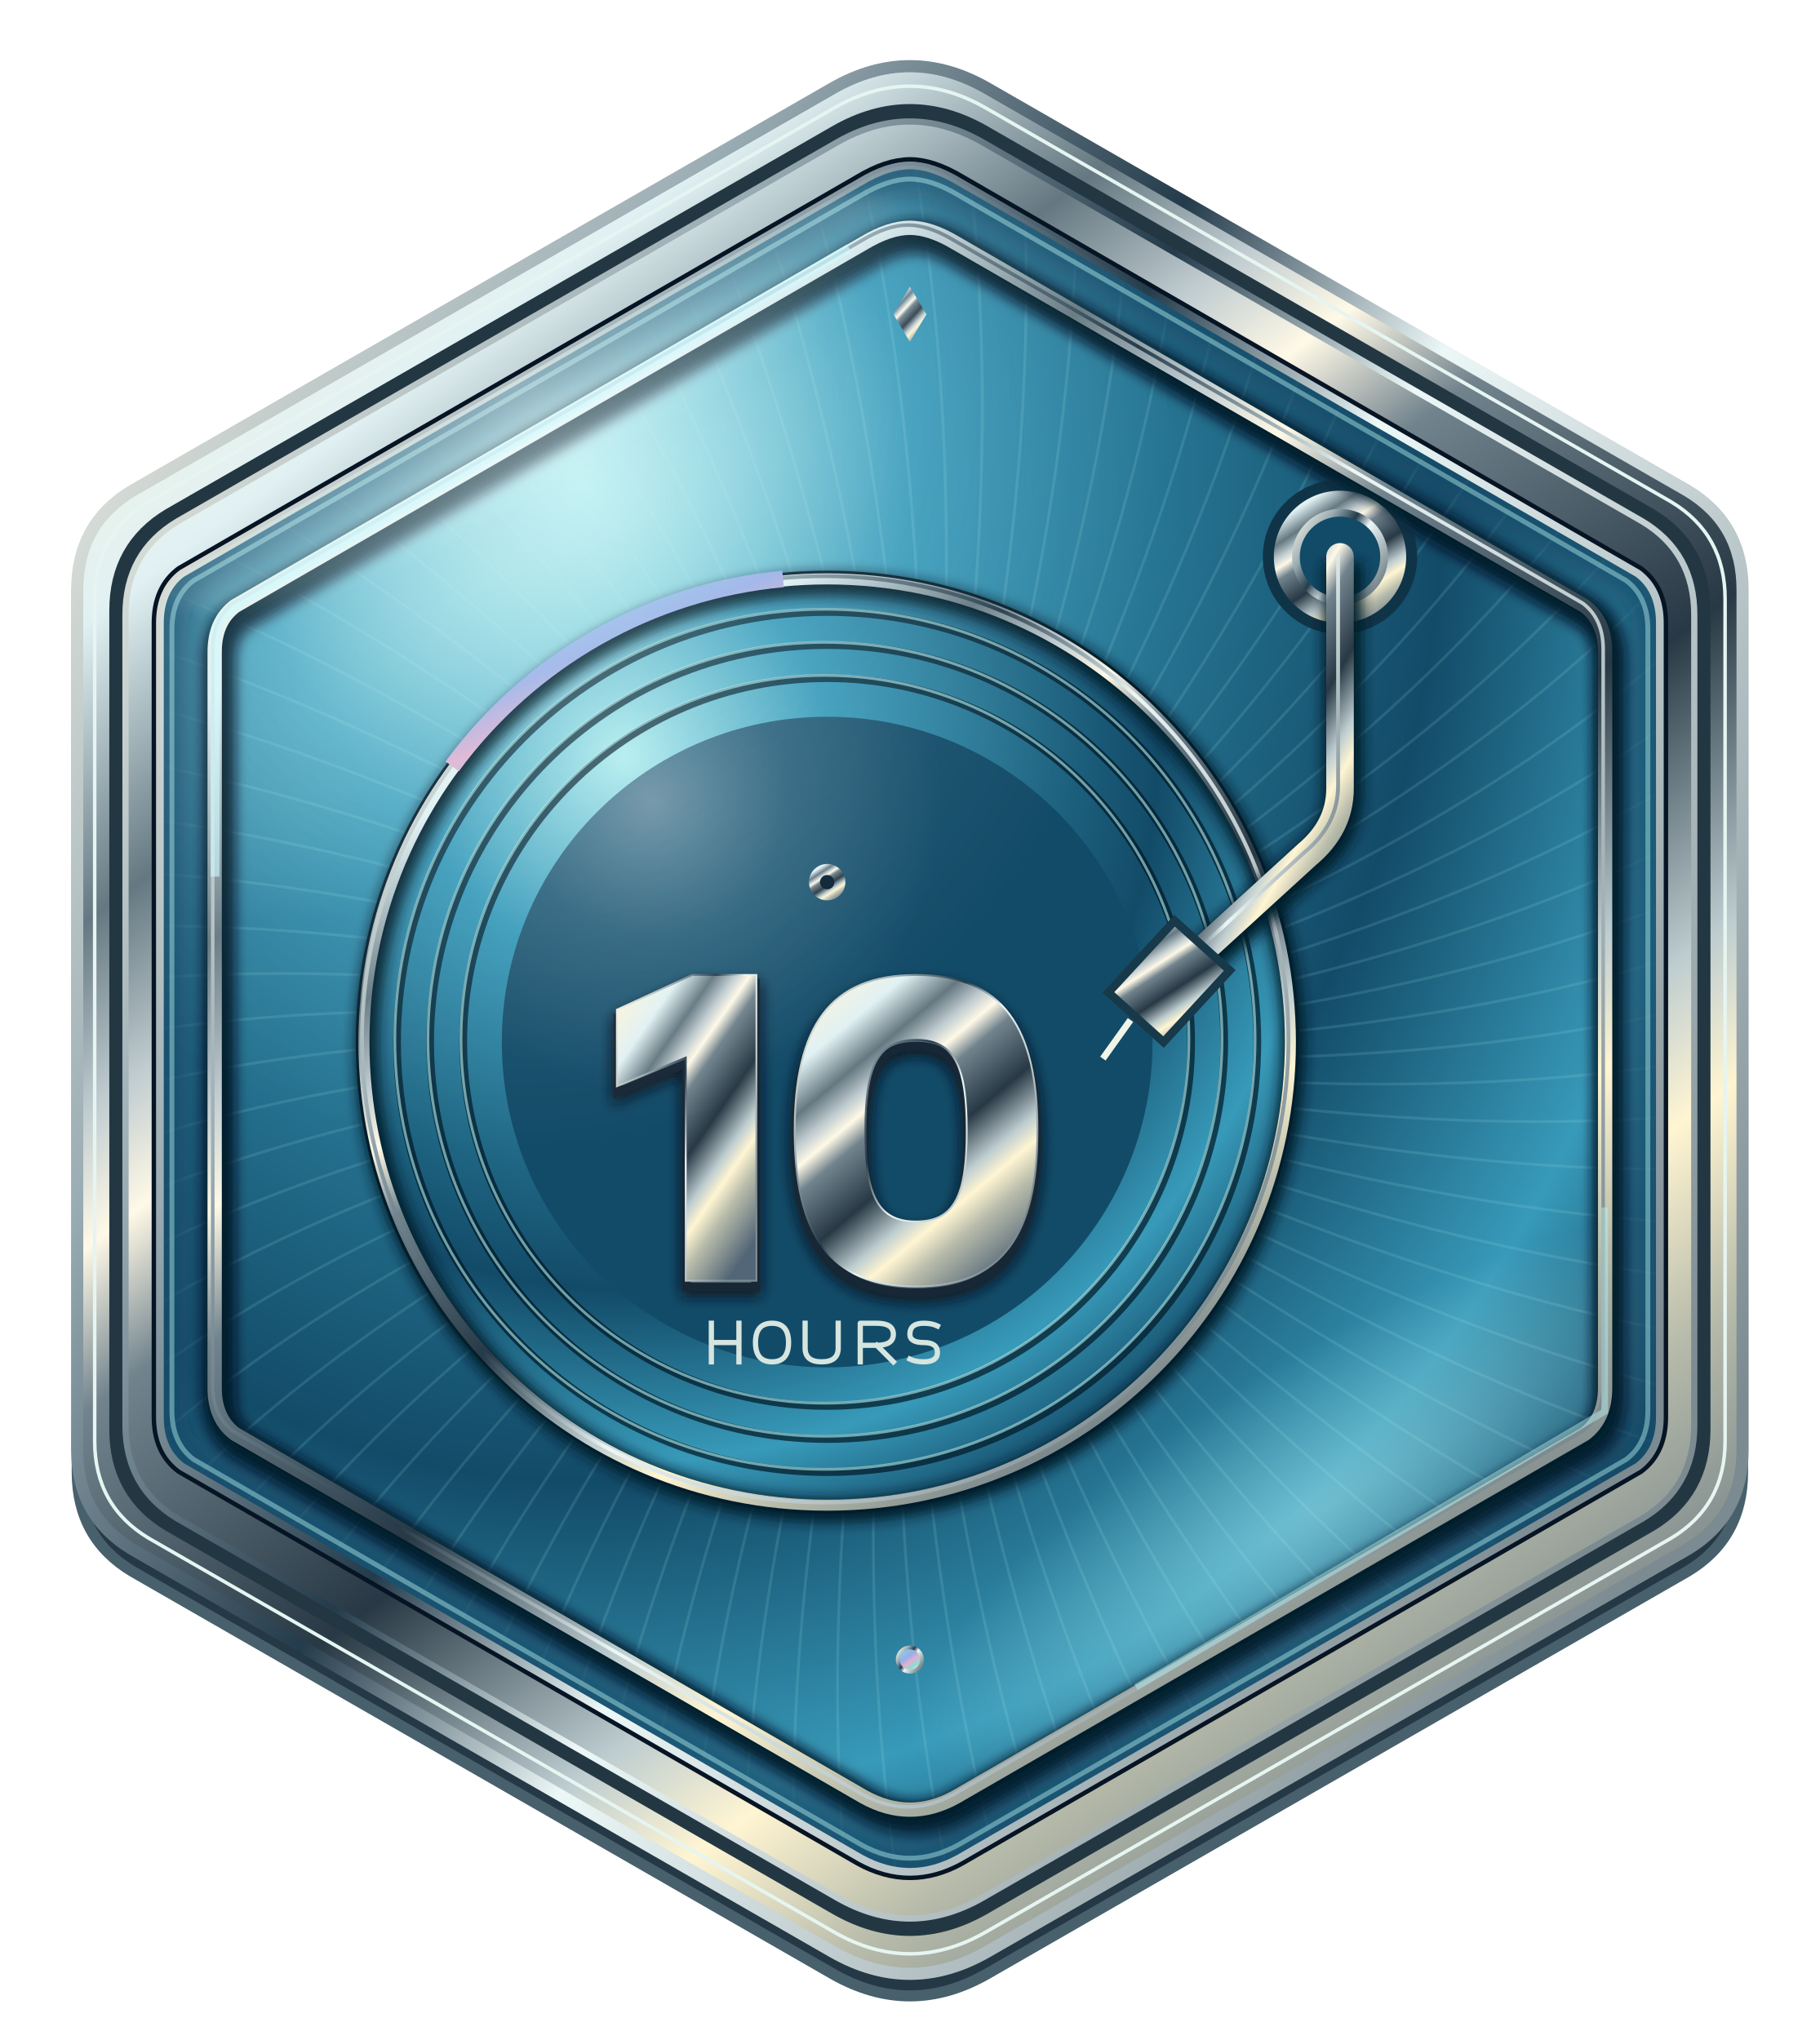
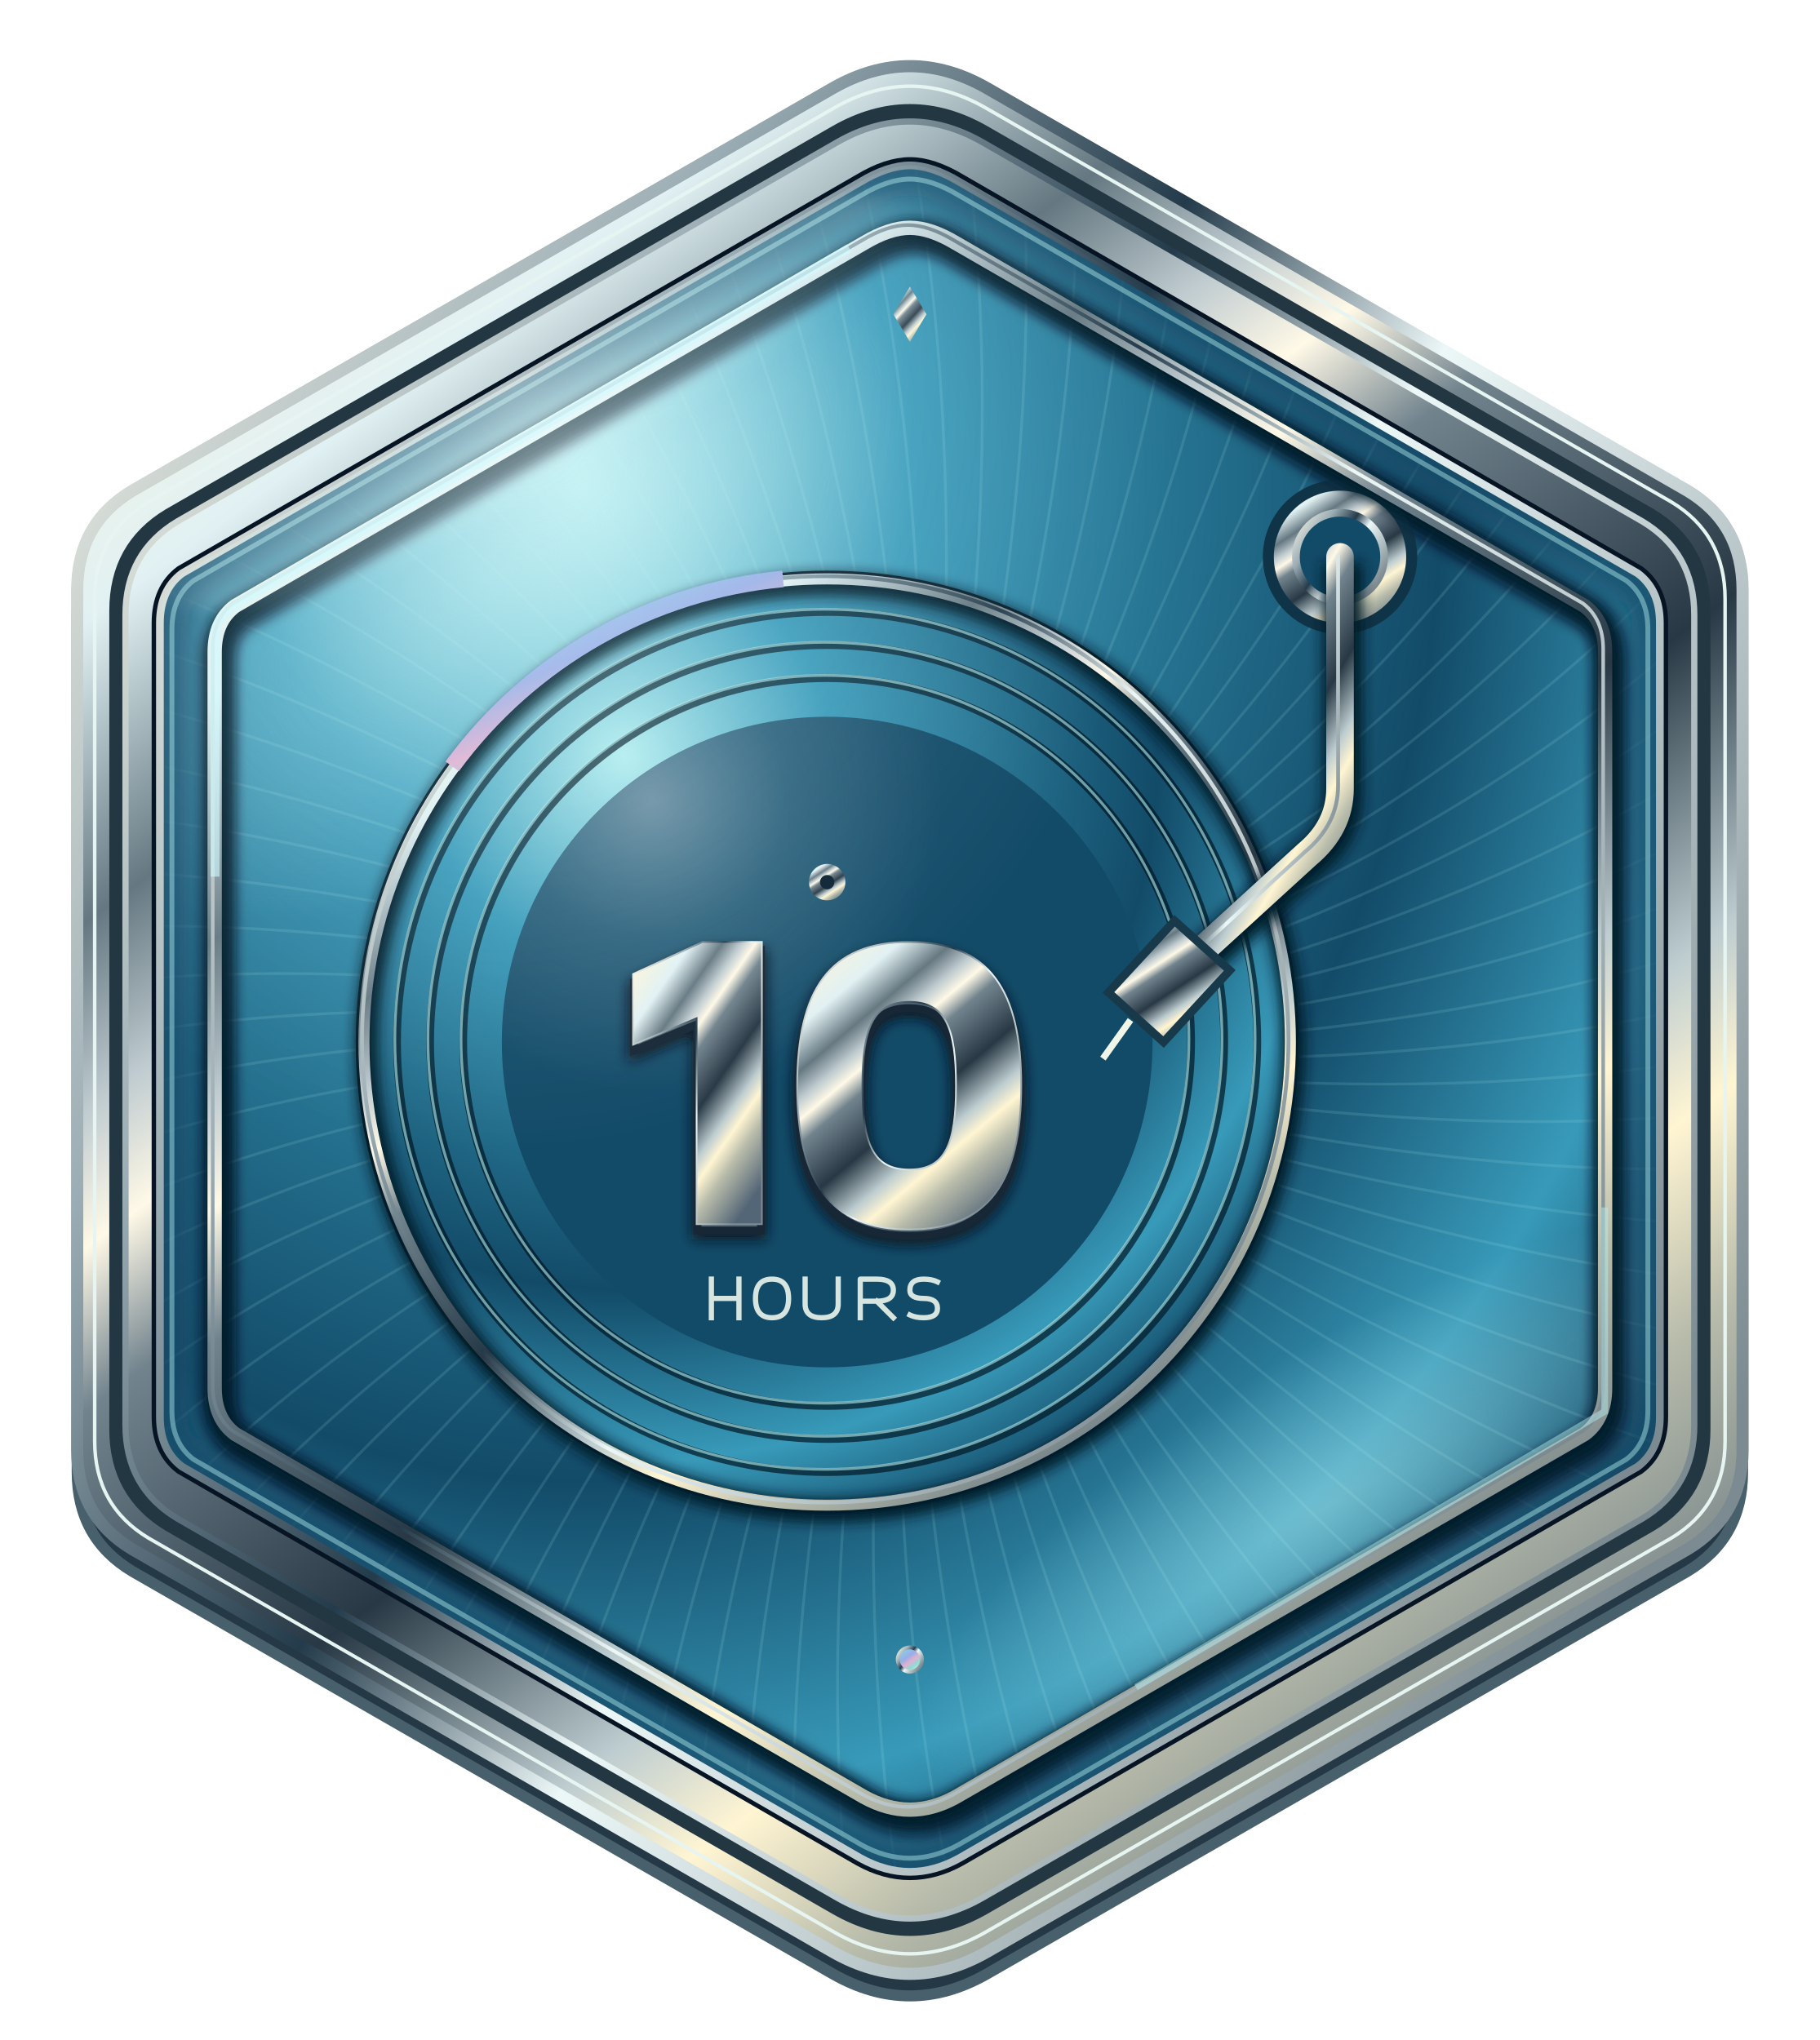
<svg xmlns="http://www.w3.org/2000/svg" width="330" height="370" viewBox="0 0 330 370" role="img" aria-labelledby="hours-10-title">
  <path d="M165 12 Q172 12 179 16 L306 89 Q316 95 316 107 L316 263 Q316 275 306 281 L179 354 Q165 362 151 354 L24 281 Q14 275 14 263 L14 107 Q14 95 24 89 L151 16 Q158 12 165 12Z" transform="translate(0 4)" fill="#243845" stroke="#47606c" stroke-width="2" />
  <defs>
    <linearGradient id="hours-10-metal0" x1=".15" y1="0" x2=".8" y2="1">
      <stop stop-color="#f9f4dc" />
      <stop offset=".14" stop-color="#e1f1f3" />
      <stop offset=".25" stop-color="#657881" />
      <stop offset=".32" stop-color="#c0ccd0" />
      <stop offset=".37" stop-color="#fff9e7" />
      <stop offset=".43" stop-color="#71838d" />
      <stop offset=".58" stop-color="#283945" />
      <stop offset=".7" stop-color="#becdd0" />
      <stop offset=".76" stop-color="#fff5d2" />
      <stop offset=".84" stop-color="#b7bbaa" />
      <stop offset="1" stop-color="#536677" />
    </linearGradient>
    <linearGradient id="hours-10-bevel0" x1="0" y1="0" x2="1" y2=".7">
      <stop stop-color="#fffced" />
      <stop offset=".28" stop-color="#9badb4" />
      <stop offset=".48" stop-color="#243b4b" />
      <stop offset=".62" stop-color="#ecf7f7" />
      <stop offset="1" stop-color="#7c8b91" />
    </linearGradient>
    <radialGradient id="hours-10-enamel0" cx=".28" cy=".19" r=".89">
      <stop stop-color="#b5eeef" />
      <stop offset=".25" stop-color="#389ab9" />
      <stop offset=".65" stop-color="#124b68" />
      <stop offset=".86" stop-color="#389ab9" />
      <stop offset="1" stop-color="#124b68" />
    </radialGradient>
    <linearGradient id="hours-10-opal0" x1=".1" y1="0" x2=".85" y2="1">
      <stop stop-color="#efffe5" />
      <stop offset=".18" stop-color="#8ac7ed" />
      <stop offset=".4" stop-color="#9aade5" />
      <stop offset=".58" stop-color="#e2b1d1" />
      <stop offset=".76" stop-color="#8cddd3" />
      <stop offset="1" stop-color="#dffaf0" />
    </linearGradient>
    <radialGradient id="hours-10-gloss0" cx=".23" cy=".13" r=".72">
      <stop stop-color="#fff" stop-opacity=".38" />
      <stop offset=".3" stop-color="#d8f8ff" stop-opacity=".13" />
      <stop offset=".62" stop-color="#fff" stop-opacity="0" />
    </radialGradient>
    <radialGradient id="hours-10-pool0" cx=".5" cy=".5" r=".5">
      <stop stop-color="#b5eeef" stop-opacity=".45" />
      <stop offset="1" stop-color="#b5eeef" stop-opacity="0" />
    </radialGradient>
    <filter id="hours-10-soft0" x="-.2" y="-.2" width="1.4" height="1.4">
      <feGaussianBlur stdDeviation="3.5" />
    </filter>
    <filter id="hours-10-contact0" x="-.2" y="-.2" width="1.4" height="1.4">
      <feGaussianBlur stdDeviation="1.15" />
    </filter>
    <clipPath id="hours-10-clip0">
      <path d="M165 30 Q169 30 174 33 L297 104 Q301 107 301 113 L301 257 Q301 263 297 266 L174 337 Q165 342 156 337 L33 266 Q29 263 29 257 L29 113 Q29 107 33 104 L156 33 Q161 30 165 30Z" />
    </clipPath>
  </defs>
  <path d="M165 12 Q172 12 179 16 L306 89 Q316 95 316 107 L316 263 Q316 275 306 281 L179 354 Q165 362 151 354 L24 281 Q14 275 14 263 L14 107 Q14 95 24 89 L151 16 Q158 12 165 12Z" fill="url(#hours-10-metal0)" stroke="#182936" stroke-width="2" />
  <path d="M165 12 Q172 12 179 16 L306 89 Q316 95 316 107 L316 263 Q316 275 306 281 L179 354 Q165 362 151 354 L24 281 Q14 275 14 263 L14 107 Q14 95 24 89 L151 16 Q158 12 165 12Z" fill="none" stroke="url(#hours-10-bevel0)" stroke-width="2.2" />
  <path d="M165 12 Q172 12 179 16 L306 89 Q316 95 316 107 L316 263 Q316 275 306 281 L179 354 Q165 362 151 354 L24 281 Q14 275 14 263 L14 107 Q14 95 24 89 L151 16 Q158 12 165 12Z" transform="translate(165 185) scale(.979) translate(-165 -185)" fill="none" stroke="#e6f5f1" stroke-width=".65" />
  <path d="M165 12 Q172 12 179 16 L306 89 Q316 95 316 107 L316 263 Q316 275 306 281 L179 354 Q165 362 151 354 L24 281 Q14 275 14 263 L14 107 Q14 95 24 89 L151 16 Q158 12 165 12Z" transform="translate(165 185) scale(.952) translate(-165 -185)" fill="none" stroke="#233743" stroke-width="3" />
  <path d="M165 12 Q172 12 179 16 L306 89 Q316 95 316 107 L316 263 Q316 275 306 281 L179 354 Q165 362 151 354 L24 281 Q14 275 14 263 L14 107 Q14 95 24 89 L151 16 Q158 12 165 12Z" transform="translate(165 185) scale(.942) translate(-165 -185)" fill="none" stroke="url(#hours-10-bevel0)" stroke-width="1.2" />
  <path d="M165 30 Q169 30 174 33 L297 104 Q301 107 301 113 L301 257 Q301 263 297 266 L174 337 Q165 342 156 337 L33 266 Q29 263 29 257 L29 113 Q29 107 33 104 L156 33 Q161 30 165 30Z" fill="#091e38" stroke="#071424" stroke-width="3" />
  <defs>
    <linearGradient id="hours-10-metal1" x1=".15" y1="0" x2=".8" y2="1">
      <stop stop-color="#f9f4dc" />
      <stop offset=".14" stop-color="#e1f1f3" />
      <stop offset=".25" stop-color="#657881" />
      <stop offset=".32" stop-color="#c0ccd0" />
      <stop offset=".37" stop-color="#fff9e7" />
      <stop offset=".43" stop-color="#71838d" />
      <stop offset=".58" stop-color="#283945" />
      <stop offset=".7" stop-color="#becdd0" />
      <stop offset=".76" stop-color="#fff5d2" />
      <stop offset=".84" stop-color="#b7bbaa" />
      <stop offset="1" stop-color="#536677" />
    </linearGradient>
    <linearGradient id="hours-10-bevel1" x1="0" y1="0" x2="1" y2=".7">
      <stop stop-color="#fffced" />
      <stop offset=".28" stop-color="#9badb4" />
      <stop offset=".48" stop-color="#243b4b" />
      <stop offset=".62" stop-color="#ecf7f7" />
      <stop offset="1" stop-color="#7c8b91" />
    </linearGradient>
    <radialGradient id="hours-10-enamel1" cx=".28" cy=".19" r=".89">
      <stop stop-color="#b5eeef" />
      <stop offset=".25" stop-color="#389ab9" />
      <stop offset=".65" stop-color="#124b68" />
      <stop offset=".86" stop-color="#389ab9" />
      <stop offset="1" stop-color="#124b68" />
    </radialGradient>
    <linearGradient id="hours-10-opal1" x1=".1" y1="0" x2=".85" y2="1">
      <stop stop-color="#efffe5" />
      <stop offset=".18" stop-color="#8ac7ed" />
      <stop offset=".4" stop-color="#9aade5" />
      <stop offset=".58" stop-color="#e2b1d1" />
      <stop offset=".76" stop-color="#8cddd3" />
      <stop offset="1" stop-color="#dffaf0" />
    </linearGradient>
    <radialGradient id="hours-10-gloss1" cx=".23" cy=".13" r=".72">
      <stop stop-color="#fff" stop-opacity=".38" />
      <stop offset=".3" stop-color="#d8f8ff" stop-opacity=".13" />
      <stop offset=".62" stop-color="#fff" stop-opacity="0" />
    </radialGradient>
    <radialGradient id="hours-10-pool1" cx=".5" cy=".5" r=".5">
      <stop stop-color="#b5eeef" stop-opacity=".45" />
      <stop offset="1" stop-color="#b5eeef" stop-opacity="0" />
    </radialGradient>
    <filter id="hours-10-soft1" x="-.2" y="-.2" width="1.4" height="1.4">
      <feGaussianBlur stdDeviation="3.5" />
    </filter>
    <filter id="hours-10-contact1" x="-.2" y="-.2" width="1.4" height="1.4">
      <feGaussianBlur stdDeviation="1.15" />
    </filter>
    <clipPath id="hours-10-clip1">
      <path d="M165 30 Q169 30 174 33 L297 104 Q301 107 301 113 L301 257 Q301 263 297 266 L174 337 Q165 342 156 337 L33 266 Q29 263 29 257 L29 113 Q29 107 33 104 L156 33 Q161 30 165 30Z" />
    </clipPath>
  </defs>
  <path d="M165 30 Q169 30 174 33 L297 104 Q301 107 301 113 L301 257 Q301 263 297 266 L174 337 Q165 342 156 337 L33 266 Q29 263 29 257 L29 113 Q29 107 33 104 L156 33 Q161 30 165 30Z" fill="url(#hours-10-enamel1)" />
  <g clip-path="url(#hours-10-clip1)">
    <g fill="none" stroke="#b5eeef" stroke-width=".5" opacity=".13">
      <path d="M165 190Q259.071 203.257 320 190" />
      <path d="M165 190Q258.002 209.381 319.668 200.792" />
      <path d="M165 190Q256.535 215.422 318.674 211.537" />
      <path d="M165 190Q254.677 221.354 317.022 222.19" />
      <path d="M165 190Q252.434 227.152 314.719 232.705" />
      <path d="M165 190Q249.817 232.791 311.774 243.038" />
      <path d="M165 190Q246.837 238.247 308.201 253.143" />
      <path d="M165 190Q243.506 243.496 304.015 262.978" />
      <path d="M165 190Q239.839 248.516 299.234 272.5" />
      <path d="M165 190Q235.852 253.285 293.878 281.669" />
      <path d="M165 190Q231.561 257.784 287.97 290.446" />
      <path d="M165 190Q226.985 261.992 281.535 298.792" />
      <path d="M165 190Q222.144 265.892 274.602 306.673" />
      <path d="M165 190Q217.058 269.467 267.199 314.054" />
      <path d="M165 190Q211.749 272.701 259.358 320.903" />
      <path d="M165 190Q206.24 275.582 251.113 327.192" />
      <path d="M165 190Q200.555 278.096 242.5 332.894" />
      <path d="M165 190Q194.717 280.233 233.555 337.984" />
      <path d="M165 190Q188.752 281.983 224.316 342.44" />
      <path d="M165 190Q182.685 283.339 214.823 346.243" />
      <path d="M165 190Q176.542 284.296 205.117 349.378" />
      <path d="M165 190Q170.35 284.849 195.239 351.83" />
      <path d="M165 190Q164.135 284.996 185.232 353.588" />
      <path d="M165 190Q157.924 284.736 175.137 354.647" />
      <path d="M165 190Q151.743 284.071 165 355" />
      <path d="M165 190Q145.619 283.002 154.863 354.647" />
      <path d="M165 190Q139.578 281.535 144.768 353.588" />
      <path d="M165 190Q133.646 279.677 134.761 351.83" />
      <path d="M165 190Q127.848 277.434 124.883 349.378" />
      <path d="M165 190Q122.209 274.817 115.177 346.243" />
      <path d="M165 190Q116.753 271.837 105.684 342.44" />
      <path d="M165 190Q111.504 268.506 96.445 337.984" />
      <path d="M165 190Q106.484 264.839 87.5 332.894" />
      <path d="M165 190Q101.715 260.852 78.887 327.192" />
      <path d="M165 190Q97.216 256.561 70.642 320.903" />
      <path d="M165 190Q93.008 251.985 62.801 314.054" />
      <path d="M165 190Q89.108 247.144 55.398 306.673" />
      <path d="M165 190Q85.533 242.058 48.465 298.792" />
      <path d="M165 190Q82.299 236.749 42.03 290.446" />
      <path d="M165 190Q79.418 231.24 36.122 281.669" />
      <path d="M165 190Q76.904 225.555 30.766 272.5" />
      <path d="M165 190Q74.767 219.717 25.985 262.978" />
      <path d="M165 190Q73.017 213.752 21.799 253.143" />
      <path d="M165 190Q71.661 207.685 18.226 243.038" />
      <path d="M165 190Q70.704 201.542 15.281 232.705" />
      <path d="M165 190Q70.151 195.35 12.978 222.19" />
      <path d="M165 190Q70.004 189.135 11.326 211.537" />
      <path d="M165 190Q70.264 182.924 10.332 200.792" />
      <path d="M165 190Q70.929 176.743 10 190" />
      <path d="M165 190Q71.998 170.619 10.332 179.208" />
      <path d="M165 190Q73.465 164.578 11.326 168.463" />
      <path d="M165 190Q75.323 158.646 12.978 157.81" />
      <path d="M165 190Q77.566 152.848 15.281 147.295" />
      <path d="M165 190Q80.183 147.209 18.226 136.962" />
      <path d="M165 190Q83.163 141.753 21.799 126.857" />
      <path d="M165 190Q86.494 136.504 25.985 117.022" />
      <path d="M165 190Q90.161 131.484 30.766 107.5" />
      <path d="M165 190Q94.148 126.715 36.122 98.331" />
      <path d="M165 190Q98.439 122.216 42.03 89.554" />
      <path d="M165 190Q103.015 118.008 48.465 81.208" />
      <path d="M165 190Q107.856 114.108 55.398 73.327" />
      <path d="M165 190Q112.942 110.533 62.801 65.946" />
      <path d="M165 190Q118.251 107.299 70.642 59.097" />
      <path d="M165 190Q123.76 104.418 78.887 52.808" />
      <path d="M165 190Q129.445 101.904 87.5 47.106" />
      <path d="M165 190Q135.283 99.767 96.445 42.016" />
      <path d="M165 190Q141.248 98.017 105.684 37.56" />
      <path d="M165 190Q147.315 96.661 115.177 33.757" />
      <path d="M165 190Q153.458 95.704 124.883 30.622" />
      <path d="M165 190Q159.65 95.151 134.761 28.17" />
      <path d="M165 190Q165.865 95.004 144.768 26.412" />
      <path d="M165 190Q172.076 95.264 154.863 25.353" />
      <path d="M165 190Q178.257 95.929 165 25" />
      <path d="M165 190Q184.381 96.998 175.137 25.353" />
      <path d="M165 190Q190.422 98.465 185.232 26.412" />
      <path d="M165 190Q196.354 100.323 195.239 28.17" />
      <path d="M165 190Q202.152 102.566 205.117 30.622" />
      <path d="M165 190Q207.791 105.183 214.823 33.757" />
      <path d="M165 190Q213.247 108.163 224.316 37.56" />
      <path d="M165 190Q218.496 111.494 233.555 42.016" />
      <path d="M165 190Q223.516 115.161 242.5 47.106" />
      <path d="M165 190Q228.285 119.148 251.113 52.808" />
      <path d="M165 190Q232.784 123.439 259.358 59.097" />
      <path d="M165 190Q236.992 128.015 267.199 65.946" />
      <path d="M165 190Q240.892 132.856 274.602 73.327" />
      <path d="M165 190Q244.467 137.942 281.535 81.208" />
      <path d="M165 190Q247.701 143.251 287.97 89.554" />
      <path d="M165 190Q250.582 148.76 293.878 98.331" />
      <path d="M165 190Q253.096 154.445 299.234 107.5" />
      <path d="M165 190Q255.233 160.283 304.015 117.022" />
      <path d="M165 190Q256.983 166.248 308.201 126.857" />
      <path d="M165 190Q258.339 172.315 311.774 136.962" />
      <path d="M165 190Q259.296 178.458 314.719 147.295" />
      <path d="M165 190Q259.849 184.65 317.022 157.81" />
      <path d="M165 190Q259.996 190.865 318.674 168.463" />
      <path d="M165 190Q259.736 197.076 319.668 179.208" />
    </g>
    <ellipse cx="90" cy="105" rx="86" ry="46" fill="url(#hours-10-pool1)" transform="rotate(-35 90 105)" />
    <ellipse cx="241" cy="273" rx="88" ry="27" fill="url(#hours-10-pool1)" transform="rotate(-32 241 273)" />
    <path d="M165 30 Q169 30 174 33 L297 104 Q301 107 301 113 L301 257 Q301 263 297 266 L174 337 Q165 342 156 337 L33 266 Q29 263 29 257 L29 113 Q29 107 33 104 L156 33 Q161 30 165 30Z" fill="none" stroke="#124b68" stroke-width="13" opacity=".85" filter="url(#hours-10-soft1)" />
    <g fill="none" stroke="#001124" stroke-width="6" opacity=".65" transform="translate(1 2)" filter="url(#hours-10-contact1)">
      <path d="M165 30 Q169 30 174 33 L297 104 Q301 107 301 113 L301 257 Q301 263 297 266 L174 337 Q165 342 156 337 L33 266 Q29 263 29 257 L29 113 Q29 107 33 104 L156 33 Q161 30 165 30Z" transform="translate(165 185) scale(.927) translate(-165 -185)" />
    </g>
  </g>
  <path d="M165 30 Q169 30 174 33 L297 104 Q301 107 301 113 L301 257 Q301 263 297 266 L174 337 Q165 342 156 337 L33 266 Q29 263 29 257 L29 113 Q29 107 33 104 L156 33 Q161 30 165 30Z" fill="none" stroke="url(#hours-10-bevel1)" stroke-width="1.4" />
  <path d="M165 30 Q169 30 174 33 L297 104 Q301 107 301 113 L301 257 Q301 263 297 266 L174 337 Q165 342 156 337 L33 266 Q29 263 29 257 L29 113 Q29 107 33 104 L156 33 Q161 30 165 30Z" transform="translate(165 185) scale(.984) translate(-165 -185)" fill="none" stroke="#b5eeef" stroke-opacity=".45" stroke-width=".9" />
  <defs>
    <linearGradient id="hours-10-metal2" x1=".15" y1="0" x2=".8" y2="1">
      <stop stop-color="#f9f4dc" />
      <stop offset=".14" stop-color="#e1f1f3" />
      <stop offset=".25" stop-color="#657881" />
      <stop offset=".32" stop-color="#c0ccd0" />
      <stop offset=".37" stop-color="#fff9e7" />
      <stop offset=".43" stop-color="#71838d" />
      <stop offset=".58" stop-color="#283945" />
      <stop offset=".7" stop-color="#becdd0" />
      <stop offset=".76" stop-color="#fff5d2" />
      <stop offset=".84" stop-color="#b7bbaa" />
      <stop offset="1" stop-color="#536677" />
    </linearGradient>
    <linearGradient id="hours-10-bevel2" x1="0" y1="0" x2="1" y2=".7">
      <stop stop-color="#fffced" />
      <stop offset=".28" stop-color="#9badb4" />
      <stop offset=".48" stop-color="#243b4b" />
      <stop offset=".62" stop-color="#ecf7f7" />
      <stop offset="1" stop-color="#7c8b91" />
    </linearGradient>
    <radialGradient id="hours-10-enamel2" cx=".28" cy=".19" r=".89">
      <stop stop-color="#b5eeef" />
      <stop offset=".25" stop-color="#389ab9" />
      <stop offset=".65" stop-color="#124b68" />
      <stop offset=".86" stop-color="#389ab9" />
      <stop offset="1" stop-color="#124b68" />
    </radialGradient>
    <linearGradient id="hours-10-opal2" x1=".1" y1="0" x2=".85" y2="1">
      <stop stop-color="#efffe5" />
      <stop offset=".18" stop-color="#8ac7ed" />
      <stop offset=".4" stop-color="#9aade5" />
      <stop offset=".58" stop-color="#e2b1d1" />
      <stop offset=".76" stop-color="#8cddd3" />
      <stop offset="1" stop-color="#dffaf0" />
    </linearGradient>
    <radialGradient id="hours-10-gloss2" cx=".23" cy=".13" r=".72">
      <stop stop-color="#fff" stop-opacity=".38" />
      <stop offset=".3" stop-color="#d8f8ff" stop-opacity=".13" />
      <stop offset=".62" stop-color="#fff" stop-opacity="0" />
    </radialGradient>
    <radialGradient id="hours-10-pool2" cx=".5" cy=".5" r=".5">
      <stop stop-color="#b5eeef" stop-opacity=".45" />
      <stop offset="1" stop-color="#b5eeef" stop-opacity="0" />
    </radialGradient>
    <filter id="hours-10-soft2" x="-.2" y="-.2" width="1.4" height="1.4">
      <feGaussianBlur stdDeviation="3.5" />
    </filter>
    <filter id="hours-10-contact2" x="-.2" y="-.2" width="1.4" height="1.4">
      <feGaussianBlur stdDeviation="1.15" />
    </filter>
    <clipPath id="hours-10-clip2">
      <path d="M165 30 Q169 30 174 33 L297 104 Q301 107 301 113 L301 257 Q301 263 297 266 L174 337 Q165 342 156 337 L33 266 Q29 263 29 257 L29 113 Q29 107 33 104 L156 33 Q161 30 165 30Z" />
    </clipPath>
  </defs>
  <circle cx="150" cy="189" r="84" fill="#124b68" stroke="#081c2c" stroke-width="3" />
  <circle cx="150" cy="189" r="83" fill="url(#hours-10-enamel2)" />
  <g fill="none" stroke="#001724" stroke-width="1.4" opacity=".7">
    <circle cx="150" cy="189" r="78" />
    <circle cx="150" cy="189" r="72" />
    <circle cx="150" cy="189" r="66" />
  </g>
  <g fill="none" stroke="#b5eeef" stroke-width=".5" transform="translate(-.4 -.5)" opacity=".6">
    <circle cx="150" cy="189" r="78" />
    <circle cx="150" cy="189" r="72" />
    <circle cx="150" cy="189" r="66" />
  </g>
  <g fill="none" stroke="#061b2b" stroke-width="4.2" transform="translate(.5 1)" filter="url(#hours-10-contact2)">
    <circle cx="150" cy="189" r="84" />
  </g>
  <g fill="none" stroke="url(#hours-10-metal2)" stroke-width="2" stroke-linejoin="round" stroke-linecap="round">
    <circle cx="150" cy="189" r="84" />
  </g>
  <g fill="none" stroke="url(#hours-10-bevel2)" stroke-width=".7" transform="translate(-.35 -.5)">
    <circle cx="150" cy="189" r="84" />
  </g>
  <circle cx="150" cy="189" r="59" fill="#124b68" />
  <circle cx="150" cy="189" r="59" fill="url(#hours-10-gloss2)" />
  <circle cx="150" cy="160" r="3.3" fill="url(#hours-10-metal2)" />
  <circle cx="150" cy="160" r="1.3" fill="#082131" />
  <g fill="#071523" stroke="#071523" stroke-width="2" transform="translate(0 2)" filter="url(#hours-10-contact2)">
-     <g transform="translate(112.04 177) scale(1.04)">
+     <g transform="translate(114.96 171) scale(0.96)">
      <path transform="translate(0 0)" fill-rule="evenodd" d="M0 6 13 0H24V53H12V14L0 19Z" />
      <path transform="translate(31 0)" fill-rule="evenodd" d="M21 0C6 0 0 9 0 27C0 45 6 54 21 54C36 54 42 45 42 27C42 9 36 0 21 0Z M21 11C28 11 30 16 30 27C30 38 28 43 21 43C14 43 12 38 12 27C12 16 14 11 21 11Z" />
    </g>
  </g>
  <g fill="#526471" stroke="#172735" stroke-width="1.5" transform="translate(0 1.3)">
-     <g transform="translate(112.04 177) scale(1.04)">
+     <g transform="translate(114.96 171) scale(0.96)">
      <path transform="translate(0 0)" fill-rule="evenodd" d="M0 6 13 0H24V53H12V14L0 19Z" />
      <path transform="translate(31 0)" fill-rule="evenodd" d="M21 0C6 0 0 9 0 27C0 45 6 54 21 54C36 54 42 45 42 27C42 9 36 0 21 0Z M21 11C28 11 30 16 30 27C30 38 28 43 21 43C14 43 12 38 12 27C12 16 14 11 21 11Z" />
    </g>
  </g>
  <g fill="url(#hours-10-metal2)" stroke="url(#hours-10-bevel2)" stroke-width=".65" paint-order="stroke fill">
-     <g transform="translate(112.04 177) scale(1.04)">
+     <g transform="translate(114.96 171) scale(0.96)">
      <path transform="translate(0 0)" fill-rule="evenodd" d="M0 6 13 0H24V53H12V14L0 19Z" />
      <path transform="translate(31 0)" fill-rule="evenodd" d="M21 0C6 0 0 9 0 27C0 45 6 54 21 54C36 54 42 45 42 27C42 9 36 0 21 0Z M21 11C28 11 30 16 30 27C30 38 28 43 21 43C14 43 12 38 12 27C12 16 14 11 21 11Z" />
    </g>
  </g>
-   <g transform="translate(129 240)" fill="none" stroke="#d6e5df" stroke-width=".95" stroke-linecap="square" stroke-linejoin="round">
+   <g transform="translate(129 232)" fill="none" stroke="#d6e5df" stroke-width=".95" stroke-linecap="square" stroke-linejoin="round">
    <path d="M0 0V7M5 0V7M0 3.5H5 M11 0Q8 0 8 3.5Q8 7 11 7Q14 7 14 3.5Q14 0 11 0Z M17 0V4.5Q17 7 20 7Q23 7 23 4.5V0 M27 7V0H30Q33 0 33 2Q33 4 30 4H27M30 4 33 7 M41 .5Q40 0 38.5 0Q36 0 36 2Q36 3.5 38.5 3.5Q41 3.5 41 5.3Q41 7 38.5 7Q37 7 36 6.5" />
  </g>
  <path d="M82 139A84 84 0 0 1 142 105" fill="none" stroke="url(#hours-10-opal2)" stroke-width="3" />
  <circle cx="243" cy="101" r="13" fill="url(#hours-10-metal2)" stroke="#103447" stroke-width="2" />
  <circle cx="243" cy="101" r="8" fill="#124b68" stroke="url(#hours-10-bevel2)" stroke-width="1.4" />
  <g fill="none" stroke="#061b2b" stroke-width="7.2" transform="translate(.5 1)" filter="url(#hours-10-contact2)">
    <path d="M243 101V143Q243 150 237 155L214 176" />
  </g>
  <g fill="none" stroke="url(#hours-10-metal2)" stroke-width="5" stroke-linejoin="round" stroke-linecap="round">
    <path d="M243 101V143Q243 150 237 155L214 176" />
  </g>
  <g fill="none" stroke="url(#hours-10-bevel2)" stroke-width=".7" transform="translate(-.35 -.5)">
    <path d="M243 101V143Q243 150 237 155L214 176" />
  </g>
  <path d="m213 167 10 9-12 13-10-9Z" fill="url(#hours-10-metal2)" stroke="#173949" stroke-width="1.5" />
  <path d="m205 185-5 7" stroke="#f0f5e8" stroke-width="1.2" />
  <g fill="none" stroke="#061b2b" stroke-width="5" transform="translate(.5 1)" filter="url(#hours-10-contact2)">
    <path d="M165 30 Q169 30 174 33 L297 104 Q301 107 301 113 L301 257 Q301 263 297 266 L174 337 Q165 342 156 337 L33 266 Q29 263 29 257 L29 113 Q29 107 33 104 L156 33 Q161 30 165 30Z" transform="translate(165 185) scale(.927) translate(-165 -185)" />
  </g>
  <g fill="none" stroke="url(#hours-10-metal2)" stroke-width="2.8" stroke-linejoin="round" stroke-linecap="round">
    <path d="M165 30 Q169 30 174 33 L297 104 Q301 107 301 113 L301 257 Q301 263 297 266 L174 337 Q165 342 156 337 L33 266 Q29 263 29 257 L29 113 Q29 107 33 104 L156 33 Q161 30 165 30Z" transform="translate(165 185) scale(.927) translate(-165 -185)" />
  </g>
  <g fill="none" stroke="url(#hours-10-bevel2)" stroke-width=".7" transform="translate(-.35 -.5)">
    <path d="M165 30 Q169 30 174 33 L297 104 Q301 107 301 113 L301 257 Q301 263 297 266 L174 337 Q165 342 156 337 L33 266 Q29 263 29 257 L29 113 Q29 107 33 104 L156 33 Q161 30 165 30Z" transform="translate(165 185) scale(.927) translate(-165 -185)" />
  </g>
  <path d="m165 52 3 5-3 5-3-5Z" fill="url(#hours-10-metal2)" />
  <path d="M144 301h12m18 0h12" stroke="url(#hours-10-metal2)" stroke-width=".8" />
  <circle cx="165" cy="301" r="2.2" fill="url(#hours-10-opal2)" stroke="url(#hours-10-bevel2)" stroke-width=".7" />
  <defs>
    <linearGradient id="hours-10-metal3" x1=".15" y1="0" x2=".8" y2="1">
      <stop stop-color="#f9f4dc" />
      <stop offset=".14" stop-color="#e1f1f3" />
      <stop offset=".25" stop-color="#657881" />
      <stop offset=".32" stop-color="#c0ccd0" />
      <stop offset=".37" stop-color="#fff9e7" />
      <stop offset=".43" stop-color="#71838d" />
      <stop offset=".58" stop-color="#283945" />
      <stop offset=".7" stop-color="#becdd0" />
      <stop offset=".76" stop-color="#fff5d2" />
      <stop offset=".84" stop-color="#b7bbaa" />
      <stop offset="1" stop-color="#536677" />
    </linearGradient>
    <linearGradient id="hours-10-bevel3" x1="0" y1="0" x2="1" y2=".7">
      <stop stop-color="#fffced" />
      <stop offset=".28" stop-color="#9badb4" />
      <stop offset=".48" stop-color="#243b4b" />
      <stop offset=".62" stop-color="#ecf7f7" />
      <stop offset="1" stop-color="#7c8b91" />
    </linearGradient>
    <radialGradient id="hours-10-enamel3" cx=".28" cy=".19" r=".89">
      <stop stop-color="#b5eeef" />
      <stop offset=".25" stop-color="#389ab9" />
      <stop offset=".65" stop-color="#124b68" />
      <stop offset=".86" stop-color="#389ab9" />
      <stop offset="1" stop-color="#124b68" />
    </radialGradient>
    <linearGradient id="hours-10-opal3" x1=".1" y1="0" x2=".85" y2="1">
      <stop stop-color="#efffe5" />
      <stop offset=".18" stop-color="#8ac7ed" />
      <stop offset=".4" stop-color="#9aade5" />
      <stop offset=".58" stop-color="#e2b1d1" />
      <stop offset=".76" stop-color="#8cddd3" />
      <stop offset="1" stop-color="#dffaf0" />
    </linearGradient>
    <radialGradient id="hours-10-gloss3" cx=".23" cy=".13" r=".72">
      <stop stop-color="#fff" stop-opacity=".38" />
      <stop offset=".3" stop-color="#d8f8ff" stop-opacity=".13" />
      <stop offset=".62" stop-color="#fff" stop-opacity="0" />
    </radialGradient>
    <radialGradient id="hours-10-pool3" cx=".5" cy=".5" r=".5">
      <stop stop-color="#b5eeef" stop-opacity=".45" />
      <stop offset="1" stop-color="#b5eeef" stop-opacity="0" />
    </radialGradient>
    <filter id="hours-10-soft3" x="-.2" y="-.2" width="1.4" height="1.4">
      <feGaussianBlur stdDeviation="3.5" />
    </filter>
    <filter id="hours-10-contact3" x="-.2" y="-.2" width="1.4" height="1.4">
      <feGaussianBlur stdDeviation="1.15" />
    </filter>
    <clipPath id="hours-10-clip3">
      <path d="M165 30 Q169 30 174 33 L297 104 Q301 107 301 113 L301 257 Q301 263 297 266 L174 337 Q165 342 156 337 L33 266 Q29 263 29 257 L29 113 Q29 107 33 104 L156 33 Q161 30 165 30Z" />
    </clipPath>
  </defs>
  <g clip-path="url(#hours-10-clip3)">
    <g class="sheen">
      <path d="M165 30 Q169 30 174 33 L297 104 Q301 107 301 113 L301 257 Q301 263 297 266 L174 337 Q165 342 156 337 L33 266 Q29 263 29 257 L29 113 Q29 107 33 104 L156 33 Q161 30 165 30Z" fill="url(#hours-10-gloss3)" />
      <ellipse cx="97" cy="73" rx="73" ry="12" fill="#e6ffff" opacity=".19" transform="rotate(-30 97 73)" filter="url(#hours-10-soft3)" />
    </g>
    <path d="M39 159V115Q39 112 44 109L154 45" fill="none" stroke="#d0faff" stroke-width="1.6" opacity=".62" />
    <path d="M291 219V256L206 306" fill="none" stroke="#b5eeef" stroke-width="1.2" opacity=".48" />
  </g>
</svg>
